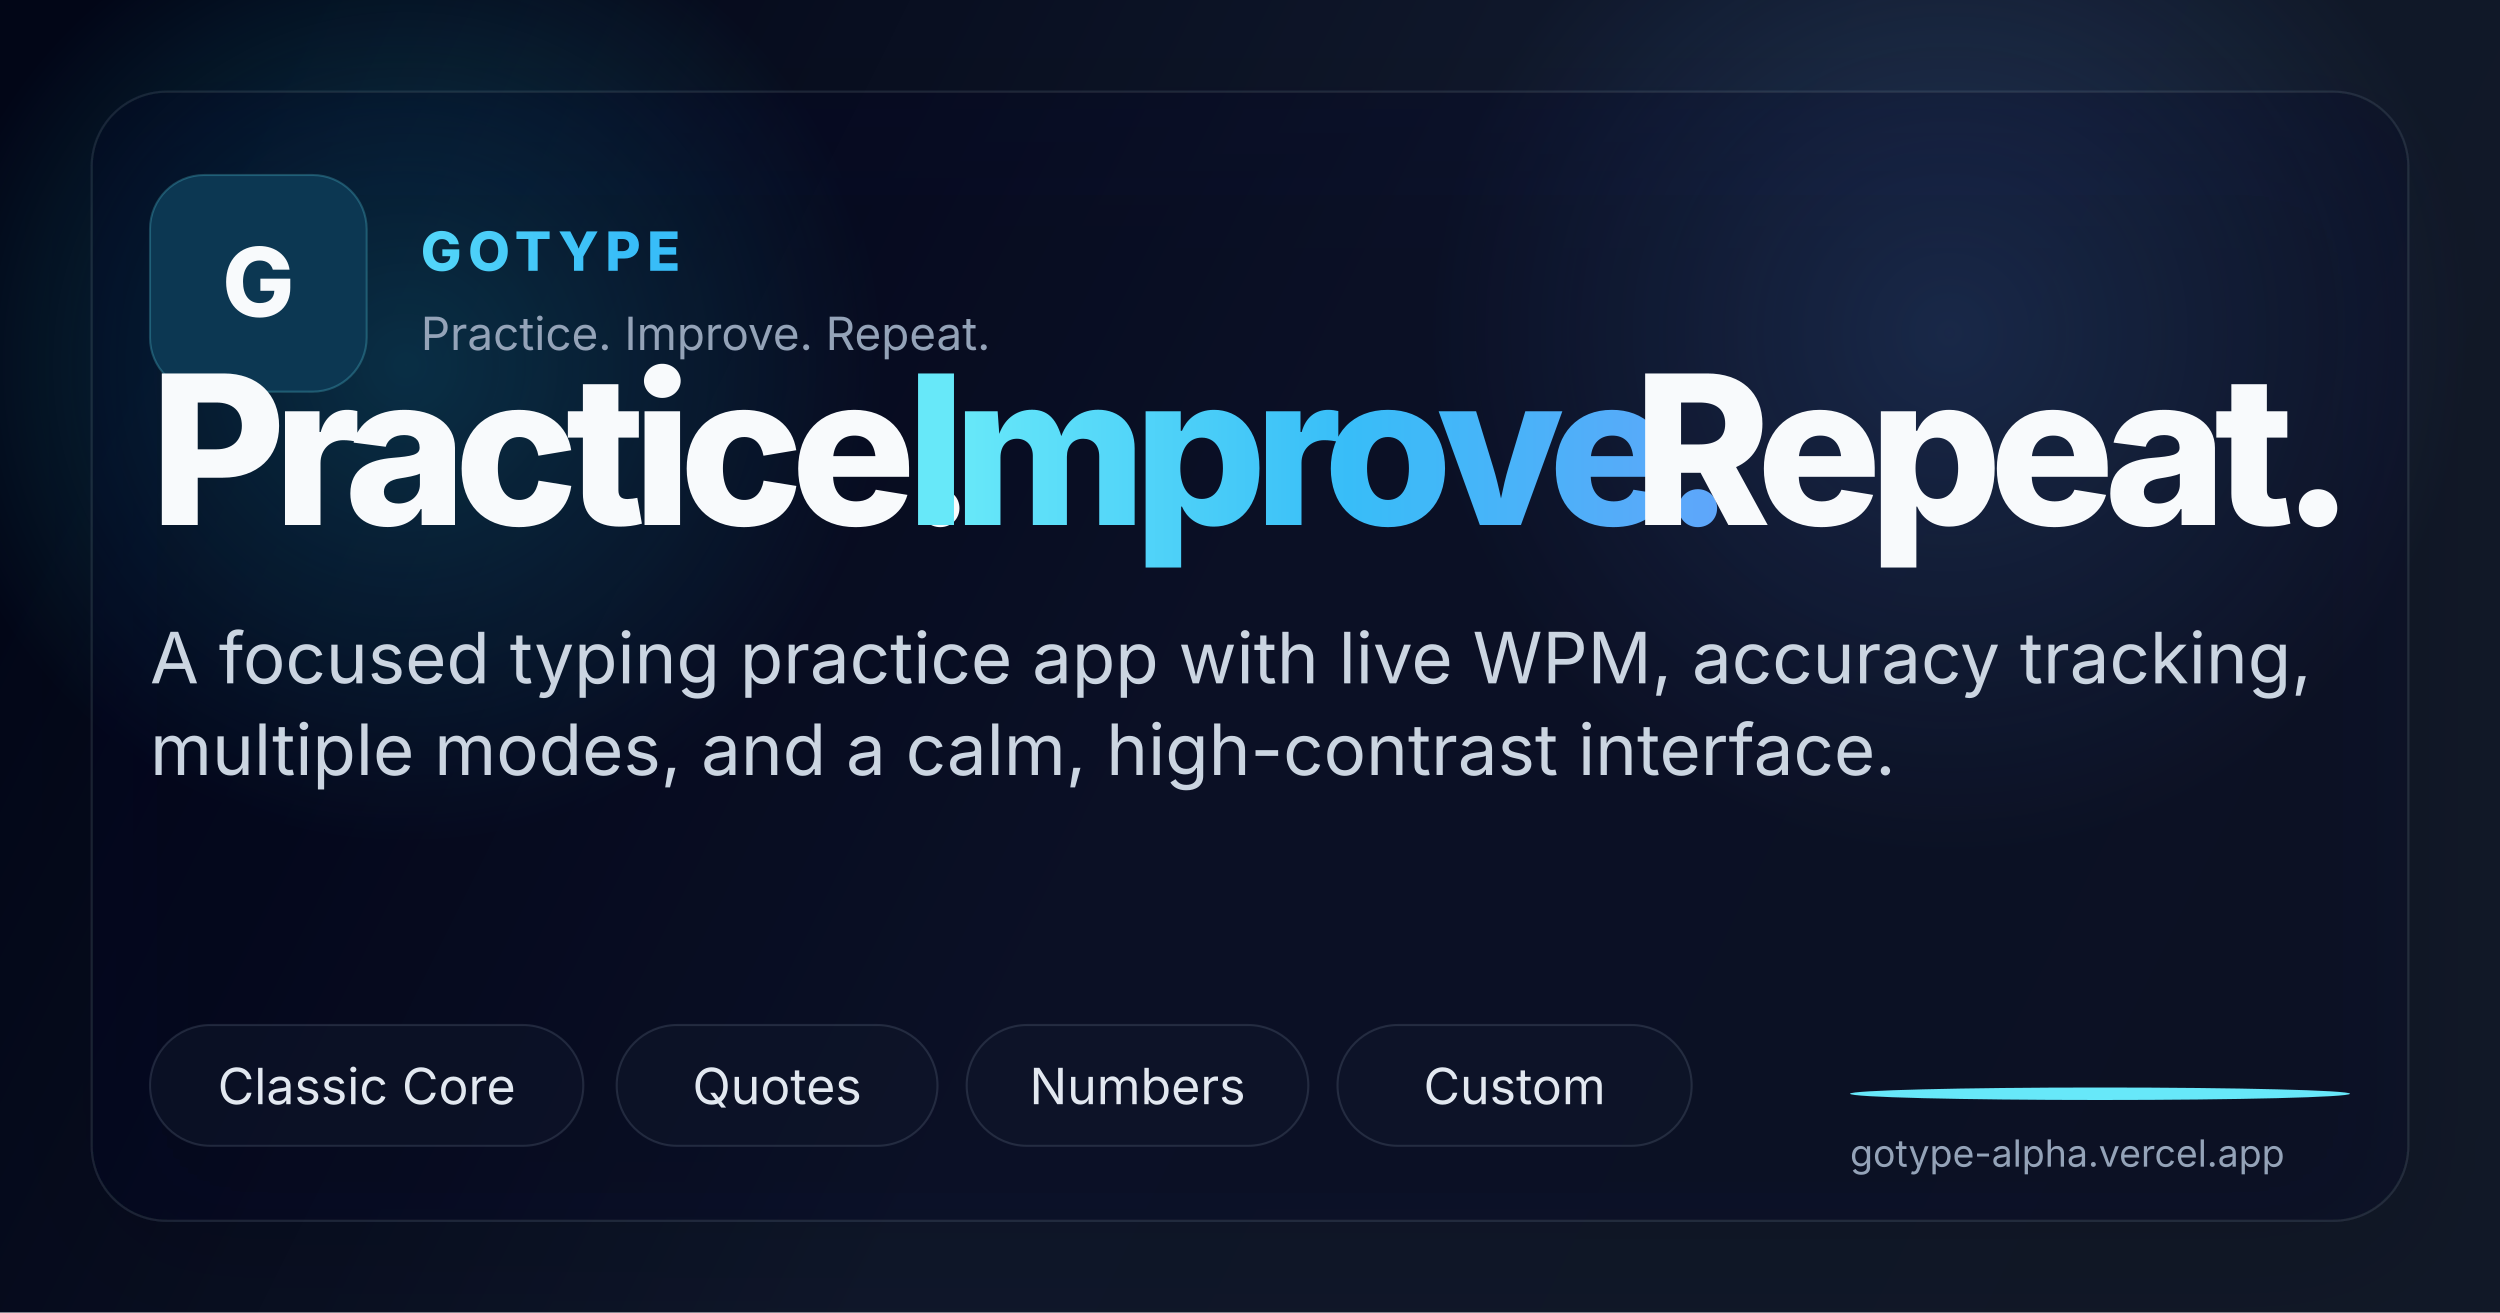
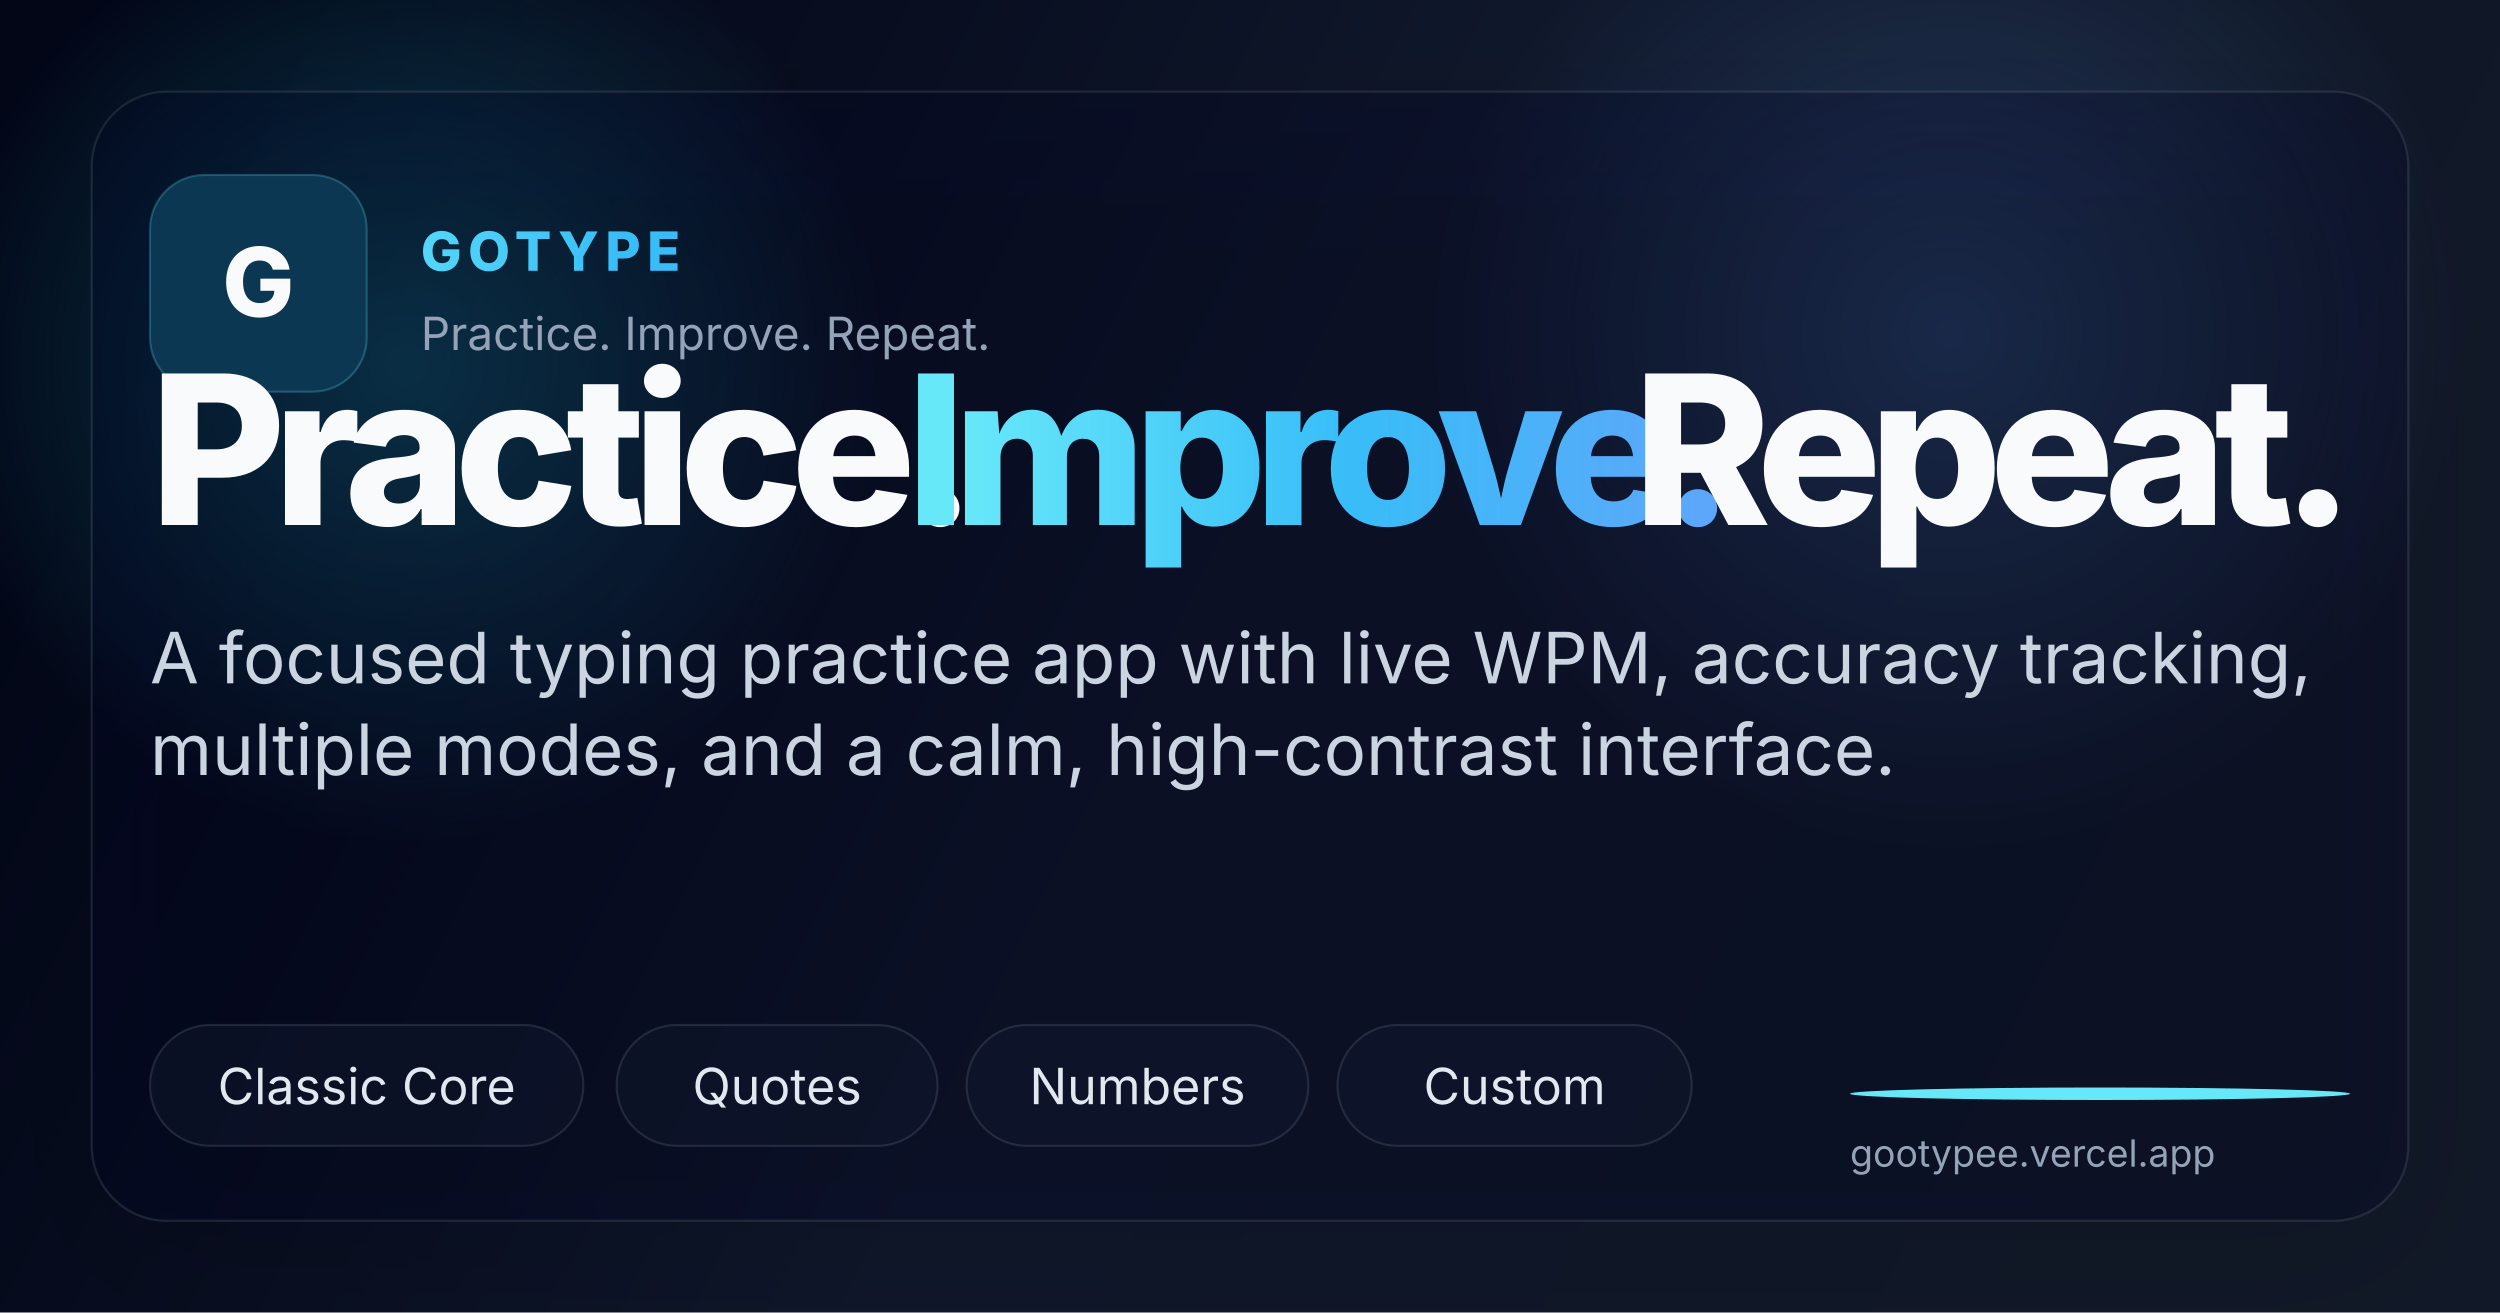
<svg xmlns="http://www.w3.org/2000/svg" width="1200" height="630" viewBox="0 0 1200 630" fill="none">
  <defs>
    <linearGradient id="bg" x1="108" y1="68" x2="1094" y2="558" gradientUnits="userSpaceOnUse">
      <stop stop-color="#020617" />
      <stop offset="0.48" stop-color="#0F172A" />
      <stop offset="1" stop-color="#111827" />
    </linearGradient>
    <radialGradient id="glow1" cx="0" cy="0" r="1" gradientUnits="userSpaceOnUse" gradientTransform="translate(194 176) rotate(24) scale(230 230)">
      <stop stop-color="#22D3EE" stop-opacity="0.28" />
      <stop offset="1" stop-color="#22D3EE" stop-opacity="0" />
    </radialGradient>
    <radialGradient id="glow2" cx="0" cy="0" r="1" gradientUnits="userSpaceOnUse" gradientTransform="translate(936 160) rotate(150) scale(250 250)">
      <stop stop-color="#60A5FA" stop-opacity="0.24" />
      <stop offset="1" stop-color="#60A5FA" stop-opacity="0" />
    </radialGradient>
    <linearGradient id="brand" x1="62" y1="109" x2="228" y2="109" gradientUnits="userSpaceOnUse">
      <stop stop-color="#67E8F9" />
      <stop offset="1" stop-color="#38BDF8" />
    </linearGradient>
    <linearGradient id="headline" x1="390" y1="0" x2="760" y2="0" gradientUnits="userSpaceOnUse">
      <stop stop-color="#67E8F9" />
      <stop offset="0.5" stop-color="#38BDF8" />
      <stop offset="1" stop-color="#60A5FA" />
    </linearGradient>
    <filter id="shadow" x="0" y="0" width="1200" height="630" filterUnits="userSpaceOnUse">
      <feDropShadow dx="0" dy="18" stdDeviation="32" flood-color="#020617" flood-opacity="0.45" />
    </filter>
  </defs>
  <rect width="1200" height="630" fill="url(#bg)" />
  <rect width="1200" height="630" fill="url(#glow1)" />
  <rect width="1200" height="630" fill="url(#glow2)" />
  <g filter="url(#shadow)">
    <rect x="44" y="44" width="1112" height="542" rx="36" fill="rgba(15, 23, 42, 0.22)" stroke="rgba(148, 163, 184, 0.14)" />
  </g>
  <g transform="translate(72 84)">
    <rect x="0" y="0" width="104" height="104" rx="26" fill="#0B2A44" stroke="rgba(103,232,249,0.24)" />
    <rect x="0" y="0" width="104" height="104" rx="26" fill="rgba(34,211,238,0.08)" />
    <text x="52" y="68" text-anchor="middle" font-size="46" font-weight="800" fill="#F8FAFC" font-family="Inter, Arial, sans-serif">G</text>
    <text x="130" y="46" font-size="26" font-weight="800" letter-spacing="0.12em" fill="url(#brand)" font-family="Inter, Arial, sans-serif">GOTYPE</text>
    <text x="130" y="84" font-size="22" fill="#94A3B8" font-family="Inter, Arial, sans-serif">Practice. Improve. Repeat.</text>
  </g>
  <g transform="translate(72 252)">
    <text font-size="100" font-weight="800" letter-spacing="-0.06em" font-family="Inter, Arial, sans-serif" fill="#F8FAFC">
      <tspan x="0" y="0">Practice.</tspan>
      <tspan x="363" y="0" fill="url(#headline)">Improve.</tspan>
      <tspan x="712" y="0" fill="#F8FAFC">Repeat.</tspan>
    </text>
    <text x="0" y="76" font-size="34" fill="#CBD5E1" font-family="Inter, Arial, sans-serif">A focused typing practice app with live WPM, accuracy tracking,</text>
    <text x="0" y="120" font-size="34" fill="#CBD5E1" font-family="Inter, Arial, sans-serif">multiple modes, and a calm, high-contrast interface.</text>
  </g>
  <g transform="translate(72 492)">
    <g>
      <rect x="0" y="0" width="208" height="58" rx="29" fill="rgba(15,23,42,0.55)" stroke="rgba(148,163,184,0.18)" />
      <text x="104" y="38" text-anchor="middle" font-size="24" fill="#E2E8F0" font-family="Inter, Arial, sans-serif">Classic Core</text>
    </g>
    <g transform="translate(224 0)">
      <rect x="0" y="0" width="154" height="58" rx="29" fill="rgba(15,23,42,0.55)" stroke="rgba(148,163,184,0.18)" />
      <text x="77" y="38" text-anchor="middle" font-size="24" fill="#E2E8F0" font-family="Inter, Arial, sans-serif">Quotes</text>
    </g>
    <g transform="translate(392 0)">
      <rect x="0" y="0" width="164" height="58" rx="29" fill="rgba(15,23,42,0.55)" stroke="rgba(148,163,184,0.18)" />
      <text x="82" y="38" text-anchor="middle" font-size="24" fill="#E2E8F0" font-family="Inter, Arial, sans-serif">Numbers</text>
    </g>
    <g transform="translate(570 0)">
      <rect x="0" y="0" width="170" height="58" rx="29" fill="rgba(15,23,42,0.55)" stroke="rgba(148,163,184,0.18)" />
      <text x="85" y="38" text-anchor="middle" font-size="24" fill="#E2E8F0" font-family="Inter, Arial, sans-serif">Custom</text>
    </g>
  </g>
  <g transform="translate(888 522)">
    <rect x="0" y="0" width="240" height="6" rx="999" fill="url(#headline)" />
-     <text x="0" y="38" font-size="18" fill="#94A3B8" font-family="Inter, Arial, sans-serif">gotype-alpha.vercel.app</text>
+     <text x="0" y="38" font-size="18" fill="#94A3B8" font-family="Inter, Arial, sans-serif">gootypee.vercel.app</text>
  </g>
</svg>
